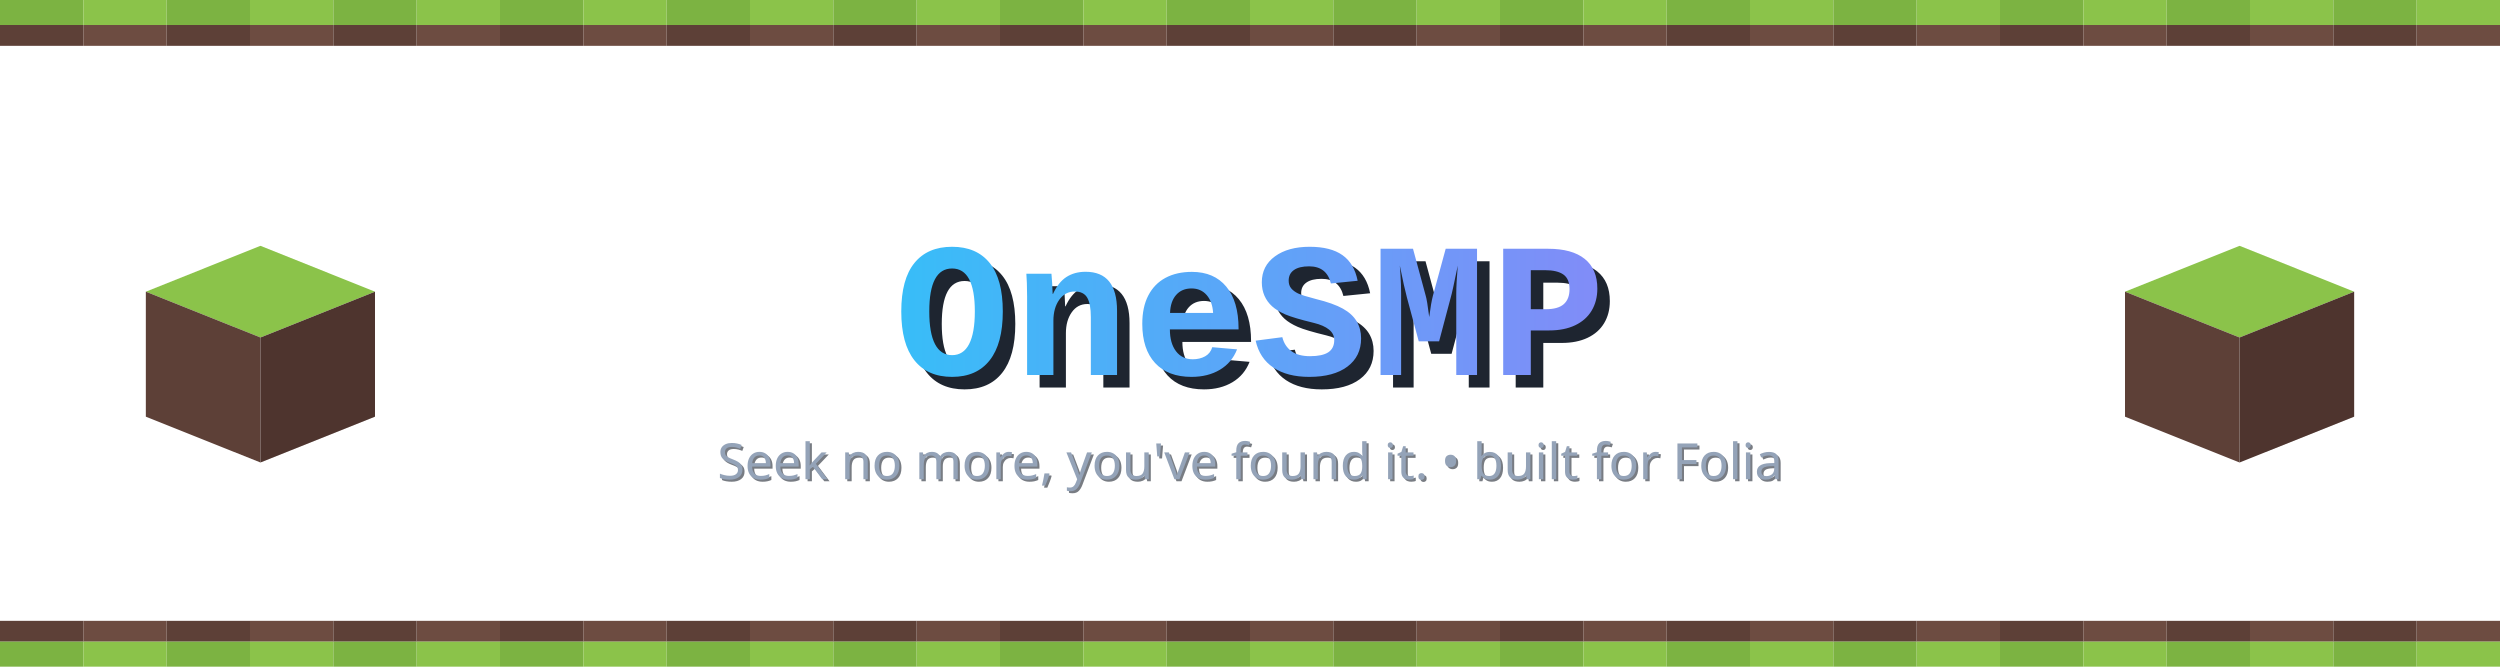
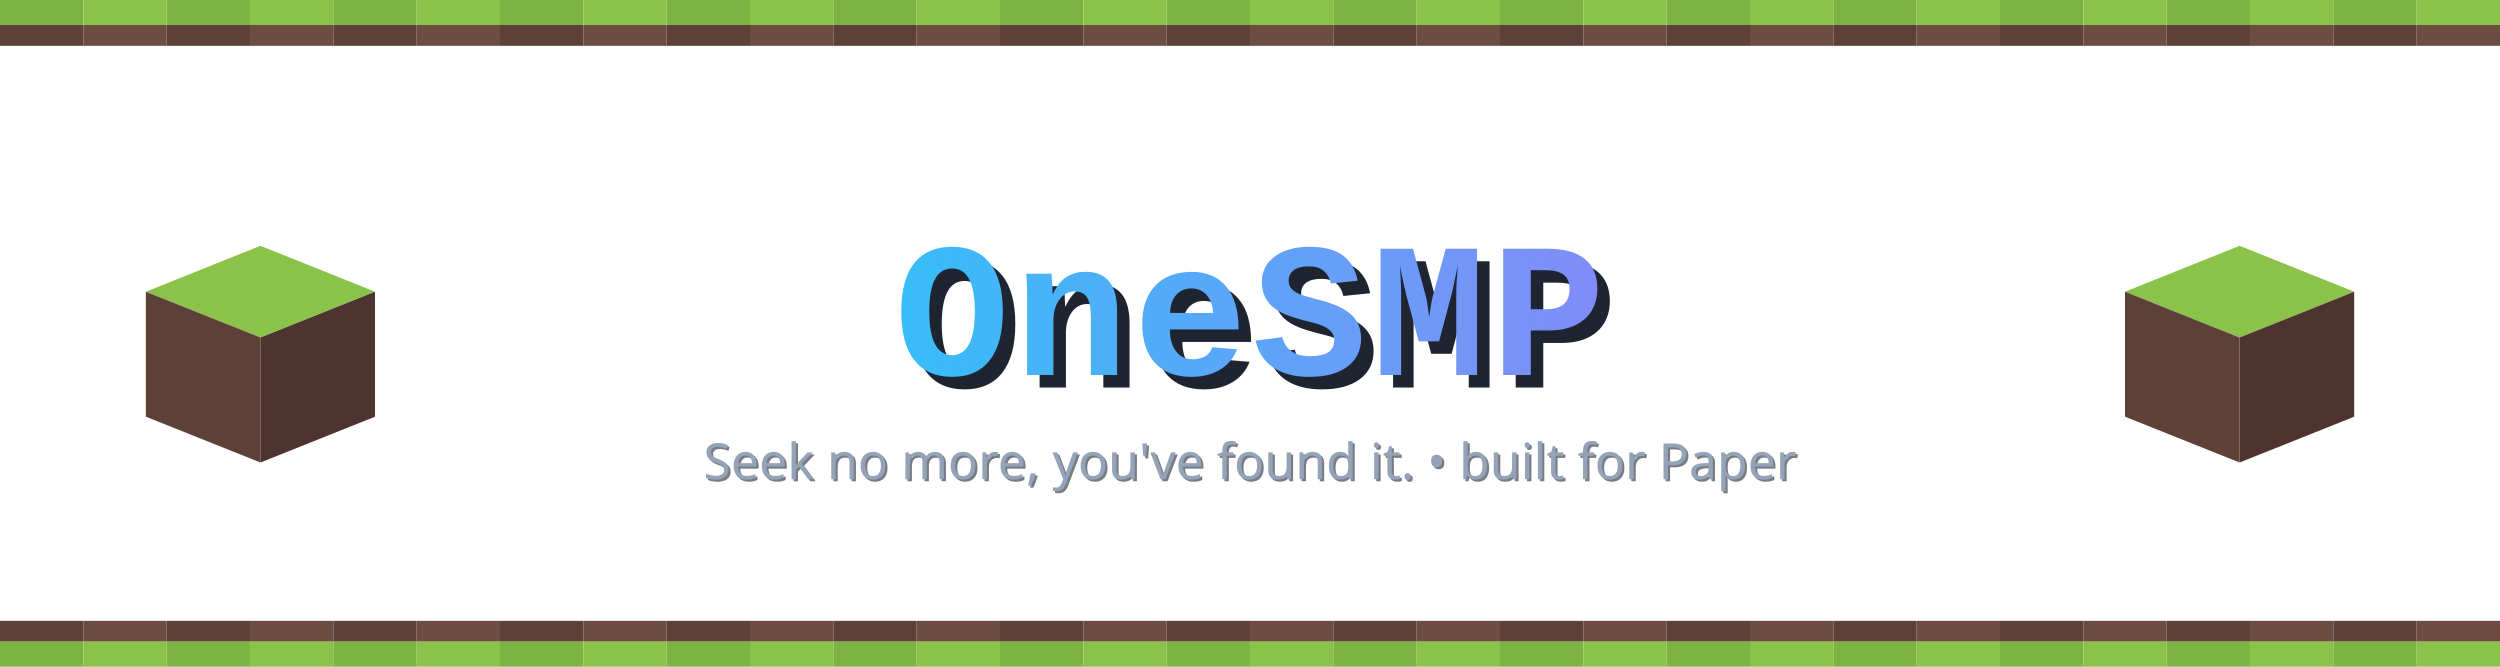
<svg xmlns="http://www.w3.org/2000/svg" viewBox="0 0 1200 320" role="img" aria-label="OneSMP banner">
  <defs>
    <linearGradient id="titleGradient" x1="0%" y1="0%" x2="100%" y2="0%">
      <stop offset="0%" stop-color="#38bdf8" />
      <stop offset="100%" stop-color="#818cf8" />
    </linearGradient>
  </defs>
  <rect x="0" y="0" width="40" height="12" fill="#7cb342" />
  <rect x="40" y="0" width="40" height="12" fill="#8bc34a" />
  <rect x="80" y="0" width="40" height="12" fill="#7cb342" />
  <rect x="120" y="0" width="40" height="12" fill="#8bc34a" />
  <rect x="160" y="0" width="40" height="12" fill="#7cb342" />
  <rect x="200" y="0" width="40" height="12" fill="#8bc34a" />
  <rect x="240" y="0" width="40" height="12" fill="#7cb342" />
  <rect x="280" y="0" width="40" height="12" fill="#8bc34a" />
  <rect x="320" y="0" width="40" height="12" fill="#7cb342" />
  <rect x="360" y="0" width="40" height="12" fill="#8bc34a" />
  <rect x="400" y="0" width="40" height="12" fill="#7cb342" />
  <rect x="440" y="0" width="40" height="12" fill="#8bc34a" />
  <rect x="480" y="0" width="40" height="12" fill="#7cb342" />
  <rect x="520" y="0" width="40" height="12" fill="#8bc34a" />
  <rect x="560" y="0" width="40" height="12" fill="#7cb342" />
  <rect x="600" y="0" width="40" height="12" fill="#8bc34a" />
  <rect x="640" y="0" width="40" height="12" fill="#7cb342" />
  <rect x="680" y="0" width="40" height="12" fill="#8bc34a" />
  <rect x="720" y="0" width="40" height="12" fill="#7cb342" />
  <rect x="760" y="0" width="40" height="12" fill="#8bc34a" />
  <rect x="800" y="0" width="40" height="12" fill="#7cb342" />
  <rect x="840" y="0" width="40" height="12" fill="#8bc34a" />
  <rect x="880" y="0" width="40" height="12" fill="#7cb342" />
  <rect x="920" y="0" width="40" height="12" fill="#8bc34a" />
  <rect x="960" y="0" width="40" height="12" fill="#7cb342" />
  <rect x="1000" y="0" width="40" height="12" fill="#8bc34a" />
  <rect x="1040" y="0" width="40" height="12" fill="#7cb342" />
  <rect x="1080" y="0" width="40" height="12" fill="#8bc34a" />
  <rect x="1120" y="0" width="40" height="12" fill="#7cb342" />
  <rect x="1160" y="0" width="40" height="12" fill="#8bc34a" />
  <rect x="0" y="12" width="40" height="10" fill="#5d4037" />
  <rect x="40" y="12" width="40" height="10" fill="#6d4c41" />
  <rect x="80" y="12" width="40" height="10" fill="#5d4037" />
  <rect x="120" y="12" width="40" height="10" fill="#6d4c41" />
  <rect x="160" y="12" width="40" height="10" fill="#5d4037" />
  <rect x="200" y="12" width="40" height="10" fill="#6d4c41" />
  <rect x="240" y="12" width="40" height="10" fill="#5d4037" />
  <rect x="280" y="12" width="40" height="10" fill="#6d4c41" />
  <rect x="320" y="12" width="40" height="10" fill="#5d4037" />
  <rect x="360" y="12" width="40" height="10" fill="#6d4c41" />
  <rect x="400" y="12" width="40" height="10" fill="#5d4037" />
  <rect x="440" y="12" width="40" height="10" fill="#6d4c41" />
  <rect x="480" y="12" width="40" height="10" fill="#5d4037" />
  <rect x="520" y="12" width="40" height="10" fill="#6d4c41" />
  <rect x="560" y="12" width="40" height="10" fill="#5d4037" />
  <rect x="600" y="12" width="40" height="10" fill="#6d4c41" />
  <rect x="640" y="12" width="40" height="10" fill="#5d4037" />
  <rect x="680" y="12" width="40" height="10" fill="#6d4c41" />
  <rect x="720" y="12" width="40" height="10" fill="#5d4037" />
  <rect x="760" y="12" width="40" height="10" fill="#6d4c41" />
  <rect x="800" y="12" width="40" height="10" fill="#5d4037" />
  <rect x="840" y="12" width="40" height="10" fill="#6d4c41" />
  <rect x="880" y="12" width="40" height="10" fill="#5d4037" />
  <rect x="920" y="12" width="40" height="10" fill="#6d4c41" />
  <rect x="960" y="12" width="40" height="10" fill="#5d4037" />
  <rect x="1000" y="12" width="40" height="10" fill="#6d4c41" />
  <rect x="1040" y="12" width="40" height="10" fill="#5d4037" />
  <rect x="1080" y="12" width="40" height="10" fill="#6d4c41" />
  <rect x="1120" y="12" width="40" height="10" fill="#5d4037" />
  <rect x="1160" y="12" width="40" height="10" fill="#6d4c41" />
  <g transform="translate(70,118)">
    <polygon points="0,22 55,0 110,22 55,44" fill="#8bc34a" />
    <polygon points="0,22 55,44 55,104 0,82" fill="#5d4037" />
    <polygon points="110,22 55,44 55,104 110,82" fill="#4e342e" />
  </g>
  <g transform="translate(1020,118)">
    <polygon points="0,22 55,0 110,22 55,44" fill="#8bc34a" />
    <polygon points="0,22 55,44 55,104 0,82" fill="#5d4037" />
    <polygon points="110,22 55,44 55,104 110,82" fill="#4e342e" />
  </g>
  <text x="606" y="186" font-family="'Courier New', 'Lucida Console', monospace" font-size="92" font-weight="700" text-anchor="middle" fill="#1e2530" letter-spacing="2">OneSMP</text>
  <text x="600" y="180" font-family="'Courier New', 'Lucida Console', monospace" font-size="92" font-weight="700" text-anchor="middle" fill="url(#titleGradient)" letter-spacing="2">OneSMP</text>
-   <text x="601" y="231" font-family="'Segoe UI', Verdana, sans-serif" font-size="24" text-anchor="middle" fill="#1e2530" opacity="0.6">Seek no more, you've found it. • built for Folia</text>
-   <text x="600" y="230" font-family="'Segoe UI', Verdana, sans-serif" font-size="24" text-anchor="middle" fill="#94a3b8">Seek no more, you've found it. • built for Folia</text>
+   <text x="601" y="231" font-family="'Segoe UI', Verdana, sans-serif" font-size="24" text-anchor="middle" fill="#1e2530" opacity="0.6">Seek no more, you've found it. • built for Paper</text>
+   <text x="600" y="230" font-family="'Segoe UI', Verdana, sans-serif" font-size="24" text-anchor="middle" fill="#94a3b8">Seek no more, you've found it. • built for Paper</text>
  <rect x="0" y="298" width="40" height="10" fill="#5d4037" />
  <rect x="40" y="298" width="40" height="10" fill="#6d4c41" />
  <rect x="80" y="298" width="40" height="10" fill="#5d4037" />
  <rect x="120" y="298" width="40" height="10" fill="#6d4c41" />
  <rect x="160" y="298" width="40" height="10" fill="#5d4037" />
  <rect x="200" y="298" width="40" height="10" fill="#6d4c41" />
  <rect x="240" y="298" width="40" height="10" fill="#5d4037" />
  <rect x="280" y="298" width="40" height="10" fill="#6d4c41" />
  <rect x="320" y="298" width="40" height="10" fill="#5d4037" />
  <rect x="360" y="298" width="40" height="10" fill="#6d4c41" />
  <rect x="400" y="298" width="40" height="10" fill="#5d4037" />
  <rect x="440" y="298" width="40" height="10" fill="#6d4c41" />
  <rect x="480" y="298" width="40" height="10" fill="#5d4037" />
  <rect x="520" y="298" width="40" height="10" fill="#6d4c41" />
  <rect x="560" y="298" width="40" height="10" fill="#5d4037" />
  <rect x="600" y="298" width="40" height="10" fill="#6d4c41" />
  <rect x="640" y="298" width="40" height="10" fill="#5d4037" />
  <rect x="680" y="298" width="40" height="10" fill="#6d4c41" />
  <rect x="720" y="298" width="40" height="10" fill="#5d4037" />
  <rect x="760" y="298" width="40" height="10" fill="#6d4c41" />
  <rect x="800" y="298" width="40" height="10" fill="#5d4037" />
  <rect x="840" y="298" width="40" height="10" fill="#6d4c41" />
  <rect x="880" y="298" width="40" height="10" fill="#5d4037" />
  <rect x="920" y="298" width="40" height="10" fill="#6d4c41" />
  <rect x="960" y="298" width="40" height="10" fill="#5d4037" />
  <rect x="1000" y="298" width="40" height="10" fill="#6d4c41" />
  <rect x="1040" y="298" width="40" height="10" fill="#5d4037" />
  <rect x="1080" y="298" width="40" height="10" fill="#6d4c41" />
  <rect x="1120" y="298" width="40" height="10" fill="#5d4037" />
  <rect x="1160" y="298" width="40" height="10" fill="#6d4c41" />
  <rect x="0" y="308" width="40" height="12" fill="#7cb342" />
  <rect x="40" y="308" width="40" height="12" fill="#8bc34a" />
  <rect x="80" y="308" width="40" height="12" fill="#7cb342" />
  <rect x="120" y="308" width="40" height="12" fill="#8bc34a" />
  <rect x="160" y="308" width="40" height="12" fill="#7cb342" />
  <rect x="200" y="308" width="40" height="12" fill="#8bc34a" />
  <rect x="240" y="308" width="40" height="12" fill="#7cb342" />
  <rect x="280" y="308" width="40" height="12" fill="#8bc34a" />
  <rect x="320" y="308" width="40" height="12" fill="#7cb342" />
  <rect x="360" y="308" width="40" height="12" fill="#8bc34a" />
  <rect x="400" y="308" width="40" height="12" fill="#7cb342" />
  <rect x="440" y="308" width="40" height="12" fill="#8bc34a" />
  <rect x="480" y="308" width="40" height="12" fill="#7cb342" />
  <rect x="520" y="308" width="40" height="12" fill="#8bc34a" />
  <rect x="560" y="308" width="40" height="12" fill="#7cb342" />
  <rect x="600" y="308" width="40" height="12" fill="#8bc34a" />
  <rect x="640" y="308" width="40" height="12" fill="#7cb342" />
  <rect x="680" y="308" width="40" height="12" fill="#8bc34a" />
  <rect x="720" y="308" width="40" height="12" fill="#7cb342" />
  <rect x="760" y="308" width="40" height="12" fill="#8bc34a" />
  <rect x="800" y="308" width="40" height="12" fill="#7cb342" />
  <rect x="840" y="308" width="40" height="12" fill="#8bc34a" />
  <rect x="880" y="308" width="40" height="12" fill="#7cb342" />
  <rect x="920" y="308" width="40" height="12" fill="#8bc34a" />
  <rect x="960" y="308" width="40" height="12" fill="#7cb342" />
  <rect x="1000" y="308" width="40" height="12" fill="#8bc34a" />
  <rect x="1040" y="308" width="40" height="12" fill="#7cb342" />
  <rect x="1080" y="308" width="40" height="12" fill="#8bc34a" />
  <rect x="1120" y="308" width="40" height="12" fill="#7cb342" />
  <rect x="1160" y="308" width="40" height="12" fill="#8bc34a" />
</svg>
